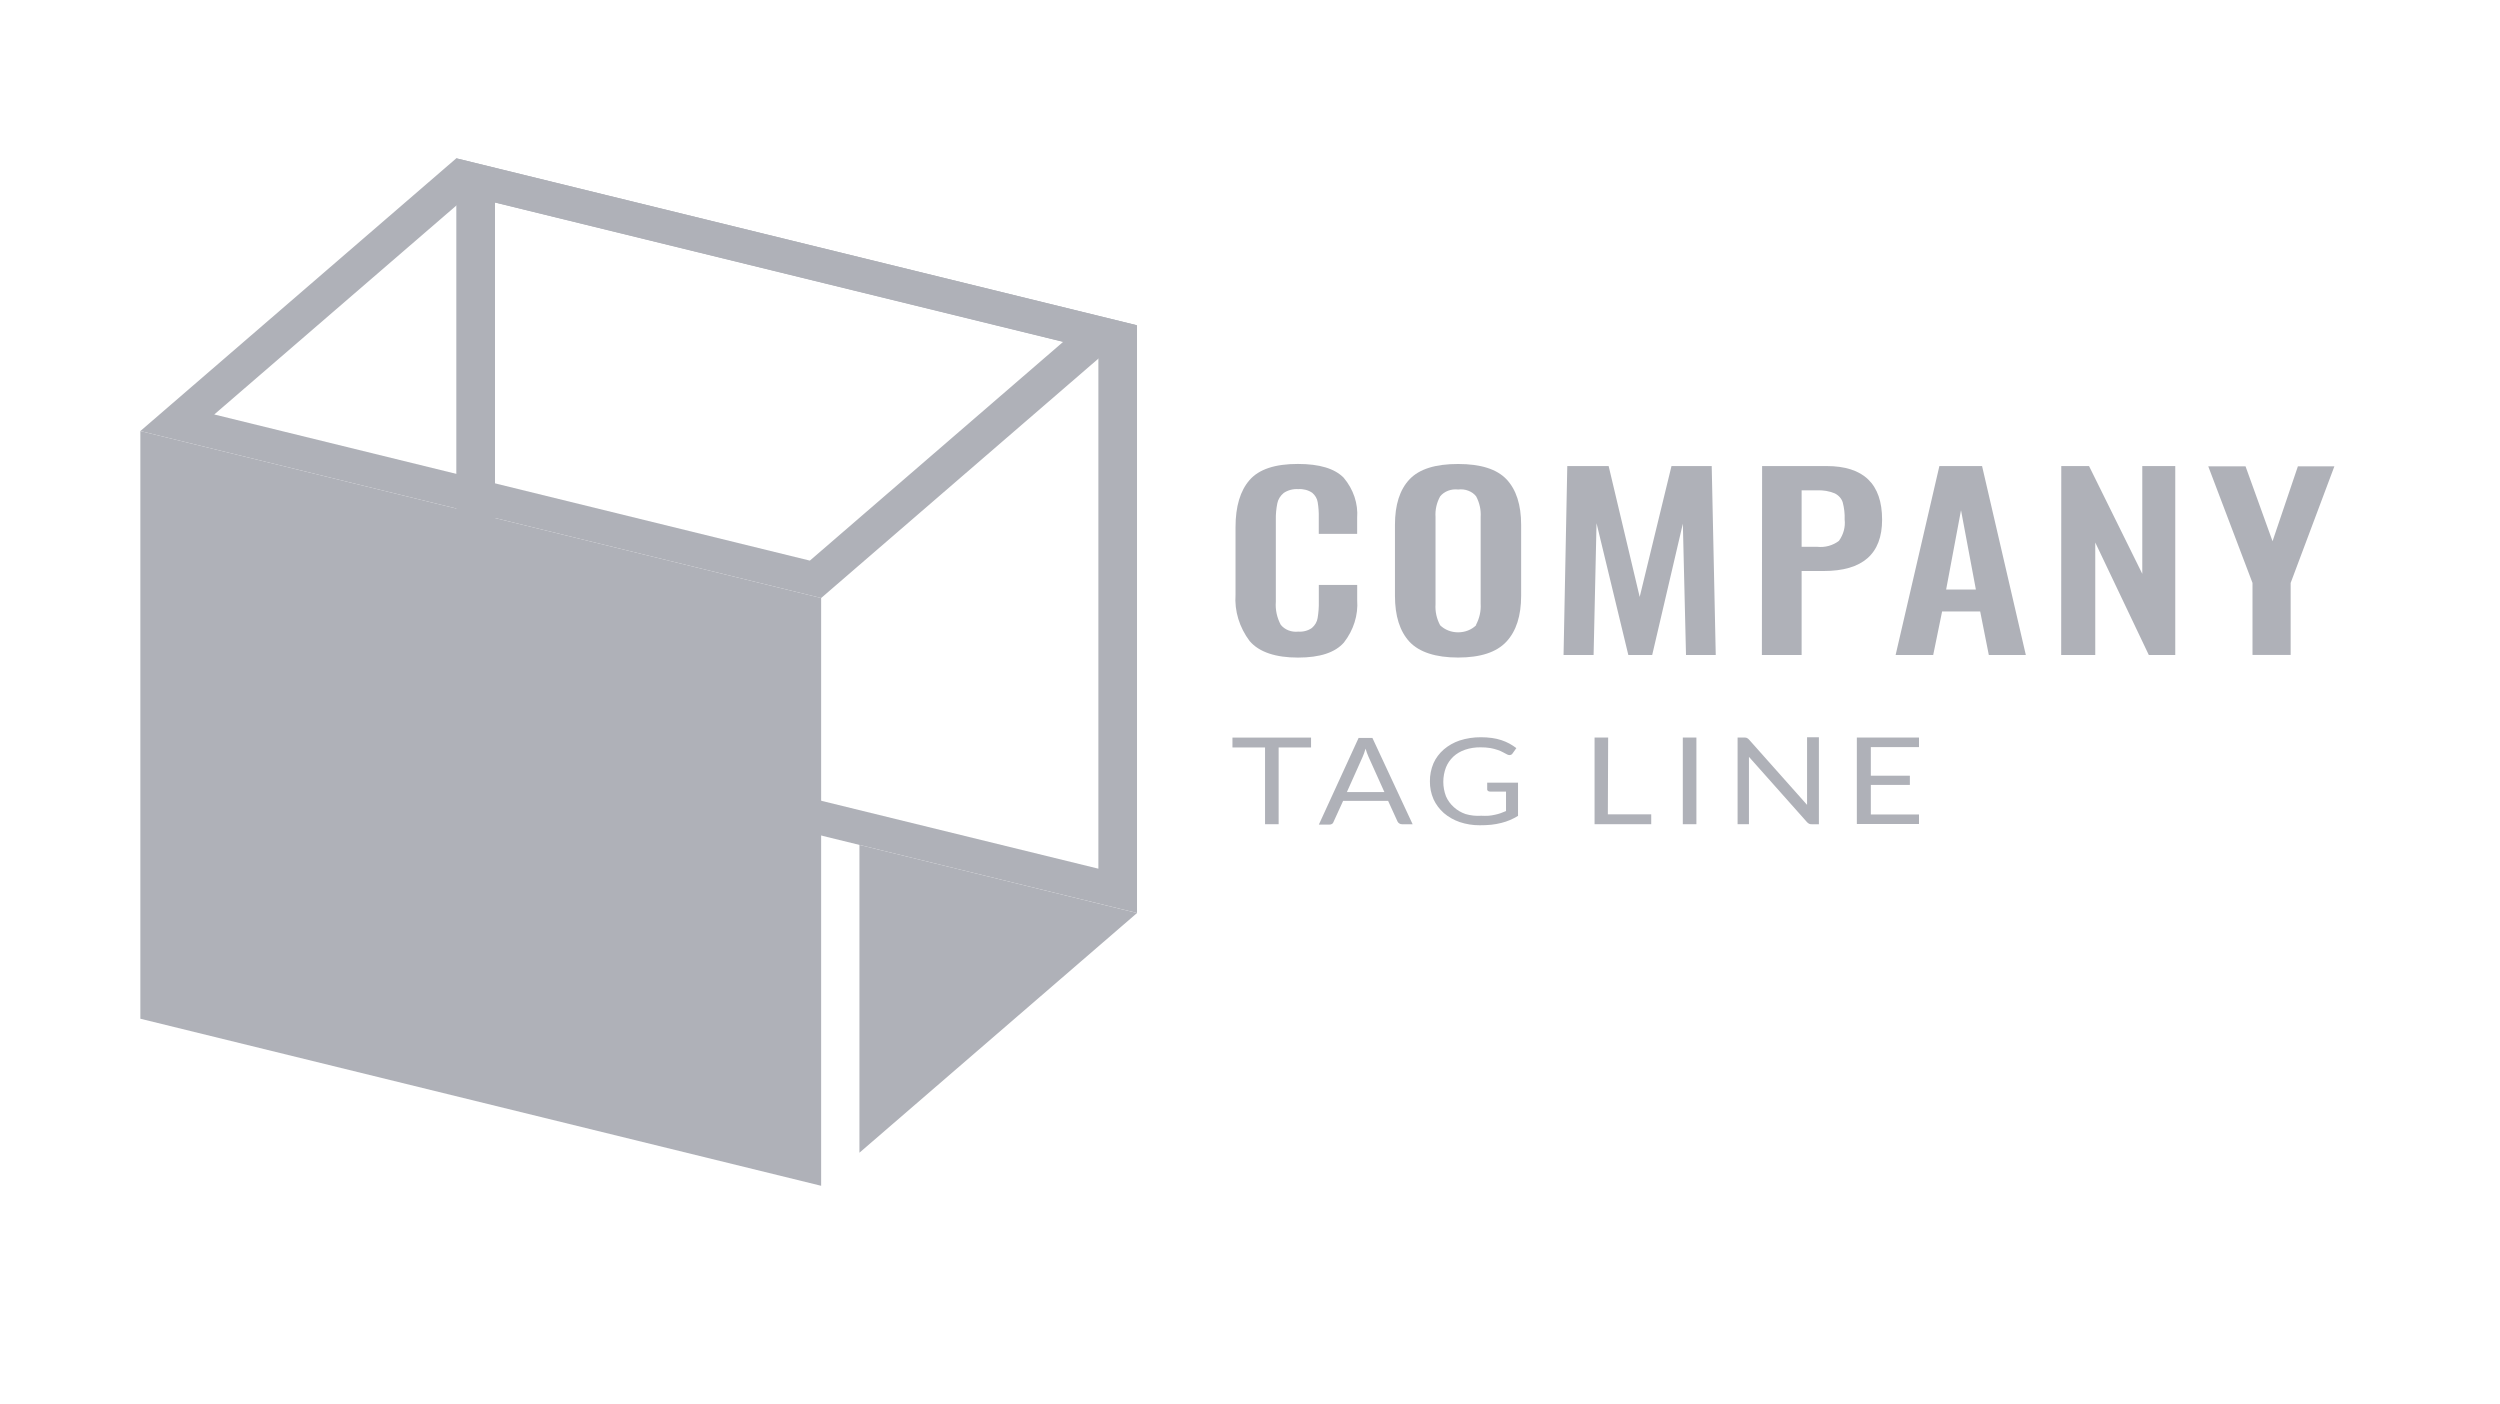
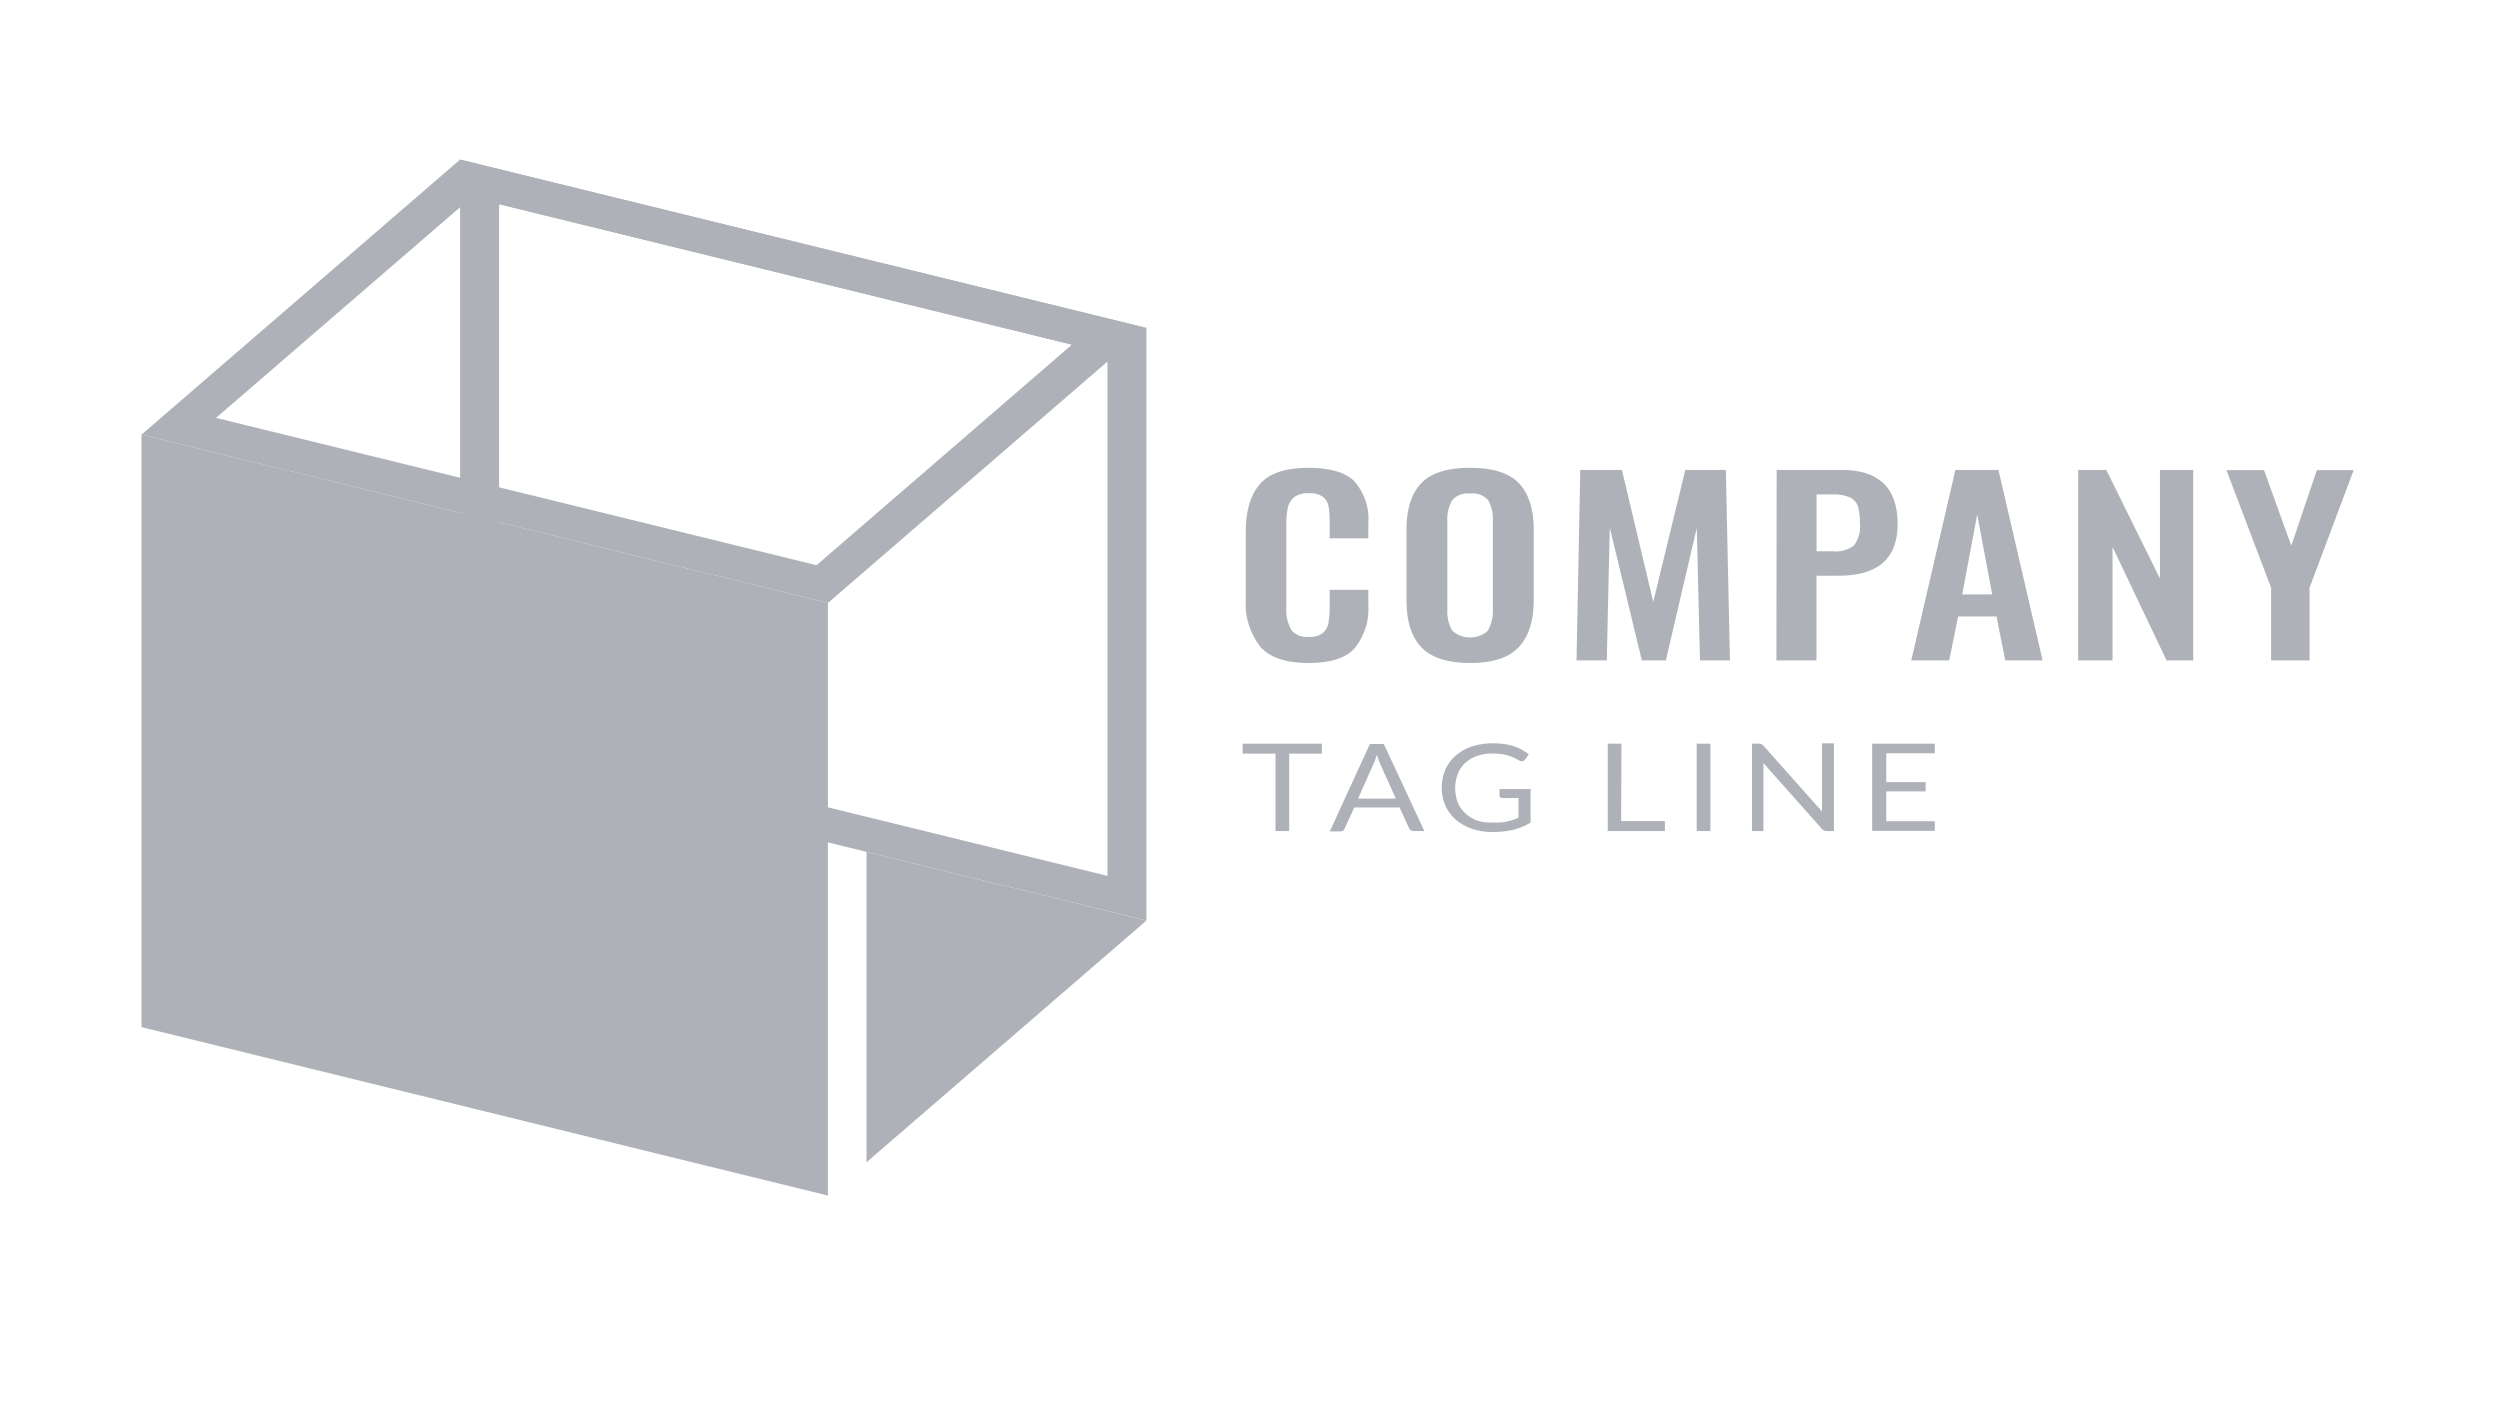
- <svg xmlns="http://www.w3.org/2000/svg" version="1.1" width="57" height="32" viewBox="0 0 57 32">
-   <path fill="#afb1b8" d="M28.493 14.618c-0.236-0.315-0.349-0.686-0.323-1.061v-1.538c0-0.471 0.107-0.83 0.321-1.075s0.581-0.367 1.102-0.366c0.489 0 0.836 0.104 1.042 0.313 0.224 0.266 0.333 0.592 0.308 0.92v0.361h-0.875v-0.366c0.003-0.12-0.005-0.24-0.025-0.358-0.013-0.081-0.057-0.156-0.125-0.213-0.090-0.061-0.203-0.091-0.317-0.083-0.12-0.008-0.239 0.024-0.333 0.088-0.076 0.063-0.127 0.145-0.145 0.235-0.025 0.126-0.037 0.253-0.034 0.38v1.866c-0.014 0.18 0.025 0.36 0.112 0.524 0.044 0.055 0.104 0.099 0.175 0.127s0.149 0.038 0.226 0.029c0.112 0.008 0.223-0.022 0.31-0.084 0.071-0.061 0.117-0.141 0.13-0.227 0.020-0.124 0.030-0.249 0.027-0.374v-0.379h0.875v0.346c0.025 0.342-0.082 0.682-0.303 0.967-0.201 0.228-0.544 0.343-1.047 0.343s-0.884-0.122-1.1-0.375z" />
-   <path fill="#afb1b8" d="M32.137 14.633c-0.221-0.239-0.332-0.588-0.332-1.050v-1.617c0-0.457 0.11-0.802 0.332-1.037s0.591-0.351 1.109-0.35c0.515 0 0.882 0.117 1.103 0.35 0.221 0.235 0.333 0.58 0.333 1.037v1.617c0 0.457-0.112 0.807-0.337 1.048s-0.591 0.361-1.1 0.361c-0.509 0-0.886-0.122-1.109-0.36zM33.654 14.245c0.079-0.15 0.115-0.314 0.105-0.479v-1.98c0.010-0.161-0.025-0.322-0.103-0.469-0.044-0.057-0.106-0.101-0.179-0.129s-0.152-0.037-0.231-0.027c-0.079-0.009-0.159 0-0.231 0.028s-0.135 0.072-0.18 0.129c-0.080 0.146-0.116 0.308-0.105 0.469v1.99c-0.011 0.165 0.025 0.329 0.105 0.479 0.051 0.050 0.114 0.091 0.185 0.119s0.147 0.042 0.225 0.042c0.078 0 0.154-0.014 0.225-0.042s0.134-0.068 0.185-0.119v-0.009z" />
-   <path fill="#afb1b8" d="M35.735 10.626h0.942l0.708 2.984 0.725-2.984h0.917l0.092 4.308h-0.678l-0.072-2.994-0.699 2.994h-0.544l-0.725-3.005-0.067 3.005h-0.685l0.085-4.308z" />
-   <path fill="#afb1b8" d="M40.176 10.626h1.468c0.846 0 1.268 0.408 1.268 1.223 0 0.781-0.445 1.171-1.335 1.17h-0.5v1.915h-0.906l0.005-4.308zM41.43 12.467c0.090 0.010 0.18 0.003 0.266-0.021s0.165-0.063 0.232-0.115c0.104-0.146 0.15-0.316 0.13-0.486 0.005-0.131-0.010-0.263-0.044-0.391-0.013-0.043-0.036-0.083-0.067-0.118s-0.070-0.065-0.114-0.087c-0.126-0.052-0.265-0.076-0.404-0.069h-0.352v1.287h0.352z" />
-   <path fill="#afb1b8" d="M44.218 10.626h0.973l0.998 4.308h-0.844l-0.197-0.993h-0.868l-0.203 0.993h-0.857l0.998-4.308zM45.050 13.441l-0.339-1.808-0.339 1.808h0.678z" />
-   <path fill="#afb1b8" d="M46.996 10.626h0.634l1.214 2.457v-2.457h0.752v4.308h-0.603l-1.221-2.565v2.565h-0.777l0.002-4.308z" />
-   <path fill="#afb1b8" d="M51.357 13.291l-1.009-2.659h0.85l0.616 1.708 0.578-1.708h0.832l-0.997 2.659v1.642h-0.87v-1.642z" />
-   <path fill="#afb1b8" d="M29.892 16.817v0.225h-0.739v1.75h-0.31v-1.75h-0.743v-0.225h1.792z" />
-   <path fill="#afb1b8" d="M32.209 18.793h-0.239c-0.024 0.001-0.048-0.005-0.067-0.019-0.018-0.011-0.032-0.027-0.040-0.045l-0.214-0.469h-1.026l-0.214 0.469c-0.006 0.020-0.017 0.038-0.033 0.053-0.019 0.013-0.043 0.020-0.067 0.019h-0.239l0.906-1.976h0.315l0.917 1.968zM30.709 18.059h0.855l-0.362-0.804c-0.027-0.061-0.049-0.123-0.067-0.186-0.013 0.038-0.024 0.073-0.034 0.105l-0.033 0.083-0.359 0.802z" />
-   <path fill="#afb1b8" d="M33.771 18.599c0.057 0.003 0.114 0.003 0.17 0 0.049-0.004 0.097-0.012 0.145-0.023 0.044-0.009 0.088-0.021 0.13-0.036 0.040-0.014 0.080-0.031 0.121-0.048v-0.444h-0.362c-0.009 0-0.018-0.001-0.026-0.003s-0.016-0.007-0.023-0.012c-0.006-0.004-0.011-0.010-0.014-0.016s-0.005-0.013-0.004-0.020v-0.152h0.703v0.757c-0.057 0.035-0.118 0.067-0.181 0.094-0.065 0.028-0.132 0.050-0.201 0.067-0.074 0.019-0.15 0.032-0.227 0.041-0.088 0.008-0.176 0.013-0.264 0.012-0.156 0.001-0.311-0.024-0.457-0.073-0.136-0.047-0.259-0.117-0.362-0.206-0.101-0.090-0.18-0.196-0.234-0.313-0.057-0.131-0.085-0.27-0.083-0.41-0.002-0.141 0.026-0.281 0.082-0.413 0.052-0.117 0.132-0.224 0.234-0.313 0.103-0.089 0.227-0.159 0.362-0.205 0.155-0.050 0.32-0.075 0.486-0.074 0.084-0 0.169 0.006 0.252 0.017 0.074 0.010 0.146 0.027 0.216 0.050 0.063 0.021 0.124 0.047 0.181 0.078 0.056 0.031 0.108 0.065 0.158 0.103l-0.087 0.122c-0.007 0.011-0.017 0.021-0.029 0.027s-0.027 0.010-0.041 0.010c-0.020-0.001-0.040-0.006-0.056-0.016-0.027-0.013-0.056-0.028-0.089-0.047-0.038-0.021-0.079-0.039-0.121-0.053-0.054-0.019-0.11-0.033-0.167-0.044-0.076-0.012-0.153-0.018-0.23-0.017-0.12-0.001-0.238 0.017-0.35 0.055-0.101 0.035-0.192 0.088-0.266 0.156-0.075 0.071-0.132 0.155-0.169 0.246-0.081 0.214-0.081 0.445 0 0.659 0.040 0.093 0.101 0.178 0.181 0.249 0.074 0.068 0.164 0.121 0.265 0.156 0.115 0.034 0.237 0.047 0.359 0.039z" />
-   <path fill="#afb1b8" d="M36.659 18.567h0.989v0.225h-1.292v-1.976h0.31l-0.007 1.75z" />
-   <path fill="#afb1b8" d="M38.678 18.792h-0.31v-1.976h0.31v1.976z" />
-   <path fill="#afb1b8" d="M39.83 16.826c0.018 0.009 0.034 0.021 0.047 0.036l1.324 1.489c-0.002-0.023-0.002-0.047 0-0.070 0-0.022 0-0.044 0-0.064v-1.408h0.27v1.984h-0.156c-0.023 0.002-0.046-0.002-0.067-0.011-0.019-0.010-0.035-0.023-0.049-0.038l-1.323-1.488c0 0.023 0 0.045 0 0.067s0 0.042 0 0.061v1.408h-0.259v-1.976h0.161c0.017 0 0.035 0.003 0.051 0.009z" />
-   <path fill="#afb1b8" d="M43.753 16.817v0.217h-1.098v0.652h0.89v0.21h-0.89v0.674h1.098v0.217h-1.417v-1.971h1.417z" />
-   <path fill="#afb1b8" d="M11.286 4.616l13.757 3.372v11.818l-13.757-3.371v-11.819zM10.404 3.609v13.401l15.52 3.806v-13.399l-15.52-3.807z" />
-   <path fill="#afb1b8" d="M18.722 27.036l-15.522-3.809v-13.399l15.522 3.807v13.401z" />
-   <path fill="#afb1b8" d="M10.661 4.465l13.578 3.33-5.774 4.987-13.58-3.332 5.776-4.985zM10.404 3.609l-7.204 6.219 15.522 3.807 7.202-6.219-15.52-3.807z" />
-   <path fill="#afb1b8" d="M19.595 26.282l6.329-5.465-6.329-1.553v7.018z" />
+ <svg xmlns="http://www.w3.org/2000/svg" width="106" height="60" viewBox="0 0 106 60" fill="none">
+   <path d="M53.425 27.408C52.982 26.818 52.77 26.121 52.82 25.42V22.536C52.82 21.653 53.021 20.981 53.422 20.521C53.822 20.062 54.511 19.833 55.487 19.835C56.404 19.835 57.056 20.031 57.441 20.422C57.861 20.921 58.065 21.531 58.018 22.146V22.824H56.377V22.137C56.383 21.913 56.367 21.688 56.33 21.466C56.306 21.314 56.223 21.173 56.095 21.067C55.927 20.953 55.715 20.897 55.501 20.912C55.276 20.897 55.053 20.956 54.876 21.076C54.733 21.194 54.637 21.348 54.604 21.516C54.557 21.751 54.535 21.99 54.539 22.229V25.728C54.513 26.065 54.586 26.403 54.75 26.71C54.831 26.814 54.945 26.896 55.077 26.948C55.21 27 55.356 27.019 55.501 27.003C55.711 27.018 55.919 26.962 56.082 26.845C56.215 26.73 56.301 26.581 56.326 26.42C56.364 26.188 56.382 25.953 56.377 25.719V25.009H58.018V25.657C58.064 26.299 57.865 26.936 57.451 27.47C57.074 27.898 56.431 28.112 55.487 28.112C54.543 28.112 53.829 27.883 53.425 27.408Z" fill="#AFB1B8" />
+   <path d="M60.257 27.438C59.842 26.989 59.635 26.335 59.635 25.47V22.437C59.635 21.58 59.842 20.932 60.257 20.492C60.671 20.052 61.364 19.833 62.336 19.835C63.301 19.835 63.99 20.054 64.405 20.492C64.819 20.932 65.03 21.58 65.03 22.437V25.47C65.03 26.326 64.819 26.983 64.398 27.435C63.977 27.886 63.291 28.112 62.336 28.112C61.381 28.112 60.675 27.883 60.257 27.438ZM63.1 26.71C63.249 26.429 63.316 26.121 63.297 25.813V22.099C63.316 21.797 63.25 21.495 63.104 21.22C63.02 21.113 62.904 21.03 62.769 20.978C62.633 20.926 62.483 20.908 62.336 20.926C62.188 20.909 62.038 20.927 61.902 20.978C61.766 21.03 61.649 21.114 61.565 21.22C61.415 21.494 61.348 21.797 61.368 22.099V25.83C61.347 26.139 61.415 26.447 61.565 26.728C61.66 26.822 61.779 26.898 61.911 26.95C62.043 27.002 62.187 27.029 62.333 27.029C62.478 27.029 62.622 27.002 62.754 26.95C62.887 26.898 63.005 26.822 63.1 26.728V26.71Z" fill="#AFB1B8" />
+   <path d="M67.004 19.924H68.77L70.098 25.519L71.457 19.924H73.176L73.35 28H72.079L71.943 22.387L70.632 28H69.613L68.254 22.366L68.128 28H66.844L67.004 19.924Z" fill="#AFB1B8" />
+   <path d="M75.33 19.924H78.082C79.667 19.924 80.46 20.688 80.46 22.217C80.46 23.681 79.625 24.413 77.956 24.411H77.019V28H75.32L75.33 19.924ZM77.681 23.375C77.849 23.394 78.019 23.381 78.181 23.336C78.342 23.292 78.49 23.219 78.615 23.12C78.81 22.848 78.896 22.527 78.86 22.208C78.869 21.962 78.841 21.715 78.778 21.475C78.754 21.395 78.712 21.319 78.653 21.253C78.595 21.187 78.522 21.132 78.439 21.091C78.203 20.993 77.942 20.949 77.681 20.962H77.022V23.375H77.681Z" fill="#AFB1B8" />
+   <path d="M82.909 19.924H84.734L86.606 28H85.022L84.652 26.138H83.025L82.644 28H81.038L82.909 19.924ZM84.469 25.203L83.833 21.812L83.198 25.203H84.469Z" fill="#AFB1B8" />
+   <path d="M88.117 19.924H89.306L91.582 24.531V19.924H92.992V28H91.861L89.571 23.191V28H88.114L88.117 19.924Z" fill="#AFB1B8" />
+   <path d="M96.294 24.921L94.402 19.935H95.996L97.151 23.138L98.234 19.935H99.794L97.925 24.921V28H96.294V24.921Z" fill="#AFB1B8" />
+   <path d="M56.048 31.532V31.954H54.662V35.236H54.081V31.954H52.688V31.532H56.048Z" fill="#AFB1B8" />
+   <path d="M60.393 35.236H59.944C59.899 35.239 59.854 35.226 59.819 35.201C59.785 35.179 59.759 35.15 59.744 35.116L59.343 34.236H57.42L57.019 35.116C57.008 35.153 56.987 35.187 56.958 35.216C56.922 35.24 56.878 35.253 56.832 35.251H56.384L58.083 31.547H58.674L60.393 35.236ZM57.58 33.861H59.183L58.504 32.353C58.454 32.239 58.412 32.123 58.378 32.004C58.354 32.075 58.334 32.142 58.314 32.201L58.252 32.356L57.58 33.861Z" fill="#AFB1B8" />
+   <path d="M63.321 34.872C63.428 34.877 63.534 34.877 63.64 34.872C63.732 34.864 63.823 34.849 63.912 34.828C63.995 34.811 64.077 34.788 64.157 34.761C64.232 34.734 64.306 34.702 64.384 34.67V33.837H63.705C63.688 33.838 63.671 33.836 63.656 33.831C63.64 33.825 63.625 33.818 63.613 33.808C63.602 33.799 63.593 33.789 63.587 33.777C63.581 33.766 63.579 33.753 63.579 33.74V33.456H64.897V34.875C64.79 34.942 64.676 35.001 64.558 35.051C64.437 35.103 64.31 35.145 64.181 35.177C64.042 35.213 63.9 35.238 63.756 35.254C63.591 35.27 63.426 35.277 63.26 35.277C62.967 35.279 62.676 35.233 62.404 35.139C62.15 35.051 61.918 34.919 61.724 34.752C61.535 34.583 61.386 34.384 61.286 34.166C61.179 33.92 61.126 33.659 61.13 33.397C61.126 33.133 61.178 32.871 61.283 32.623C61.38 32.403 61.53 32.203 61.721 32.036C61.915 31.869 62.146 31.739 62.401 31.652C62.691 31.557 63 31.511 63.311 31.514C63.469 31.514 63.627 31.524 63.783 31.546C63.921 31.566 64.057 31.597 64.187 31.64C64.306 31.678 64.42 31.728 64.527 31.787C64.631 31.845 64.73 31.909 64.823 31.98L64.66 32.209C64.647 32.23 64.628 32.248 64.605 32.26C64.581 32.272 64.555 32.279 64.527 32.279C64.49 32.278 64.453 32.268 64.422 32.25C64.371 32.227 64.317 32.197 64.255 32.162C64.183 32.123 64.107 32.09 64.028 32.062C63.926 32.027 63.822 32 63.715 31.98C63.573 31.958 63.428 31.947 63.284 31.948C63.06 31.946 62.837 31.981 62.628 32.051C62.439 32.116 62.269 32.216 62.129 32.344C61.988 32.477 61.88 32.634 61.813 32.804C61.661 33.206 61.661 33.638 61.813 34.039C61.887 34.214 62.003 34.372 62.153 34.506C62.292 34.633 62.461 34.733 62.648 34.799C62.864 34.863 63.093 34.888 63.321 34.872Z" fill="#AFB1B8" />
+   <path d="M68.736 34.814H70.591V35.236H68.169V31.532H68.75L68.736 34.814Z" fill="#AFB1B8" />
+   <path d="M72.521 35.236H71.94V31.532H72.521V35.236Z" fill="#AFB1B8" />
+   <path d="M74.681 31.549C74.716 31.566 74.746 31.589 74.77 31.617L77.253 34.409C77.25 34.365 77.25 34.321 77.253 34.277C77.253 34.236 77.253 34.195 77.253 34.157V31.517H77.759V35.236H77.467C77.424 35.239 77.38 35.232 77.341 35.216C77.306 35.197 77.275 35.173 77.25 35.145L74.77 32.356C74.77 32.4 74.77 32.441 74.77 32.482C74.77 32.523 74.77 32.561 74.77 32.596V35.236H74.284V31.532H74.586C74.619 31.532 74.651 31.538 74.681 31.549Z" fill="#AFB1B8" />
+   <path d="M82.036 31.532V31.939H79.978V33.162H81.646V33.555H79.978V34.819H82.036V35.227H79.38V31.532H82.036Z" fill="#AFB1B8" />
+   <path d="M21.162 8.656L46.957 14.979V37.137L21.162 30.816V8.656ZM19.507 6.767V31.893L48.608 39.029V13.905L19.507 6.767Z" fill="#AFB1B8" />
+   <path d="M35.104 50.692L6 43.55V18.427L35.104 25.566V50.692Z" fill="#AFB1B8" />
+   <path d="M19.99 8.371L45.448 14.615L34.621 23.965L9.159 17.718L19.99 8.371ZM19.507 6.767L6 18.428L35.104 25.566L48.608 13.905L19.507 6.767Z" fill="#AFB1B8" />
+   <path d="M36.741 49.279L48.608 39.032L36.741 36.119V49.279Z" fill="#AFB1B8" />
</svg>
